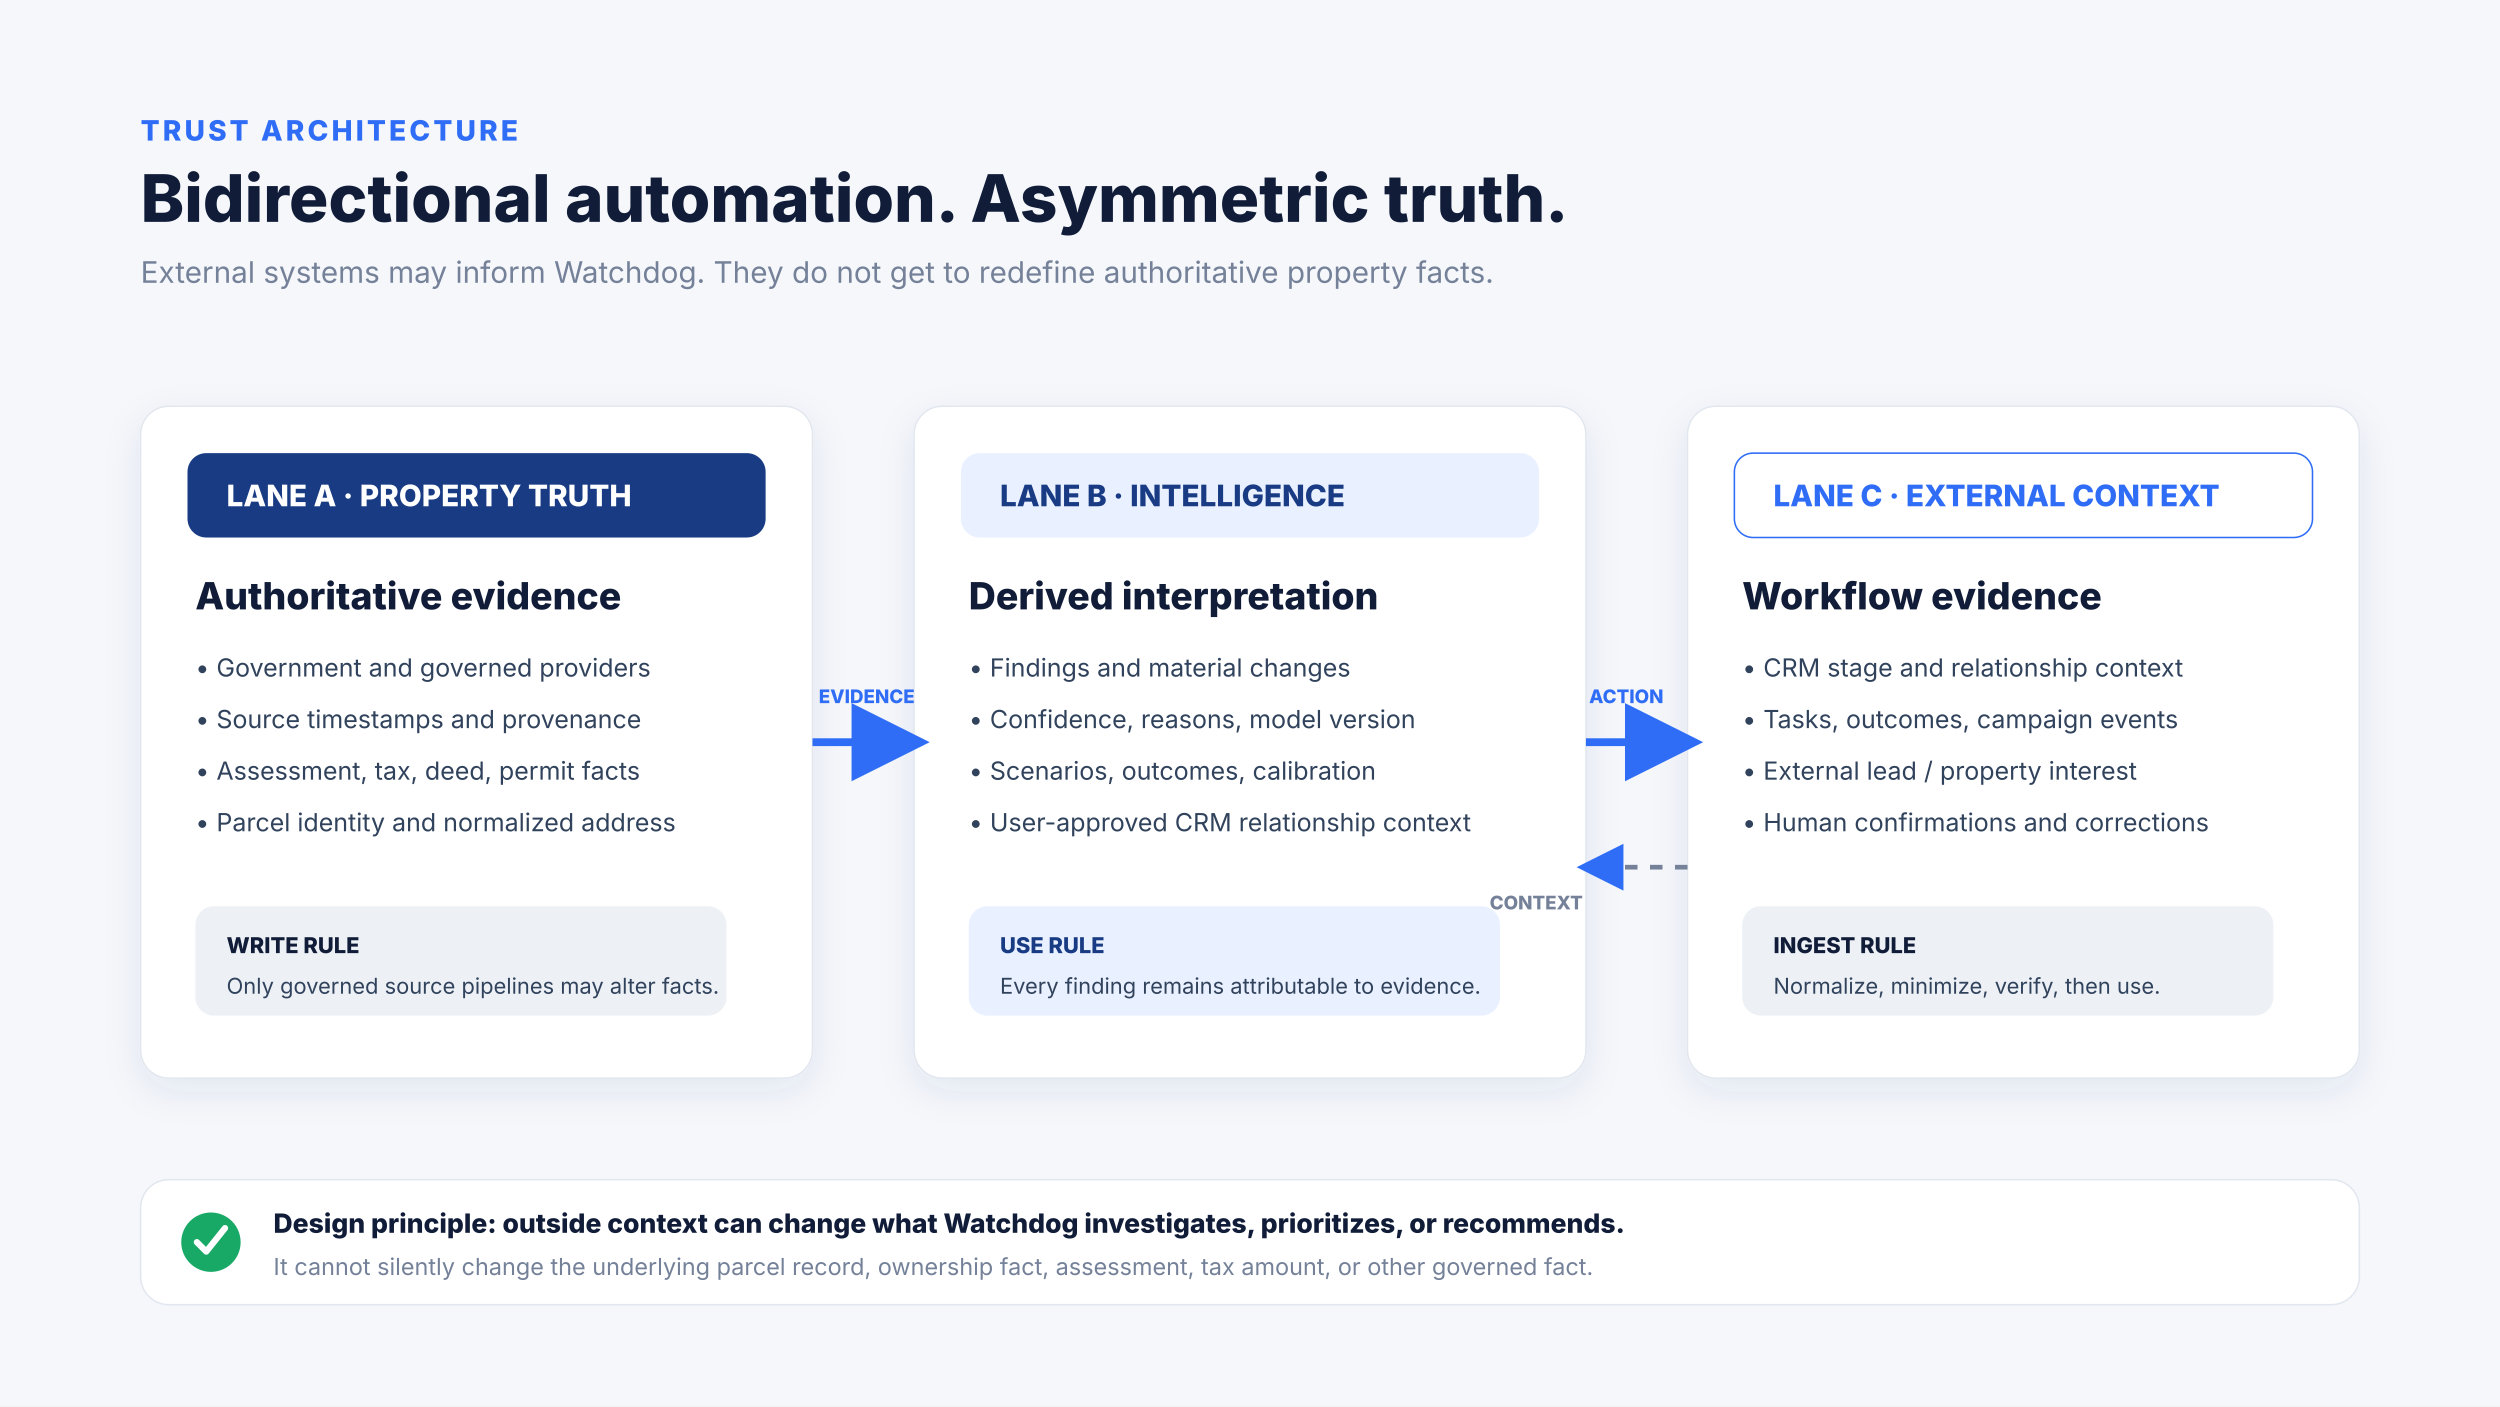
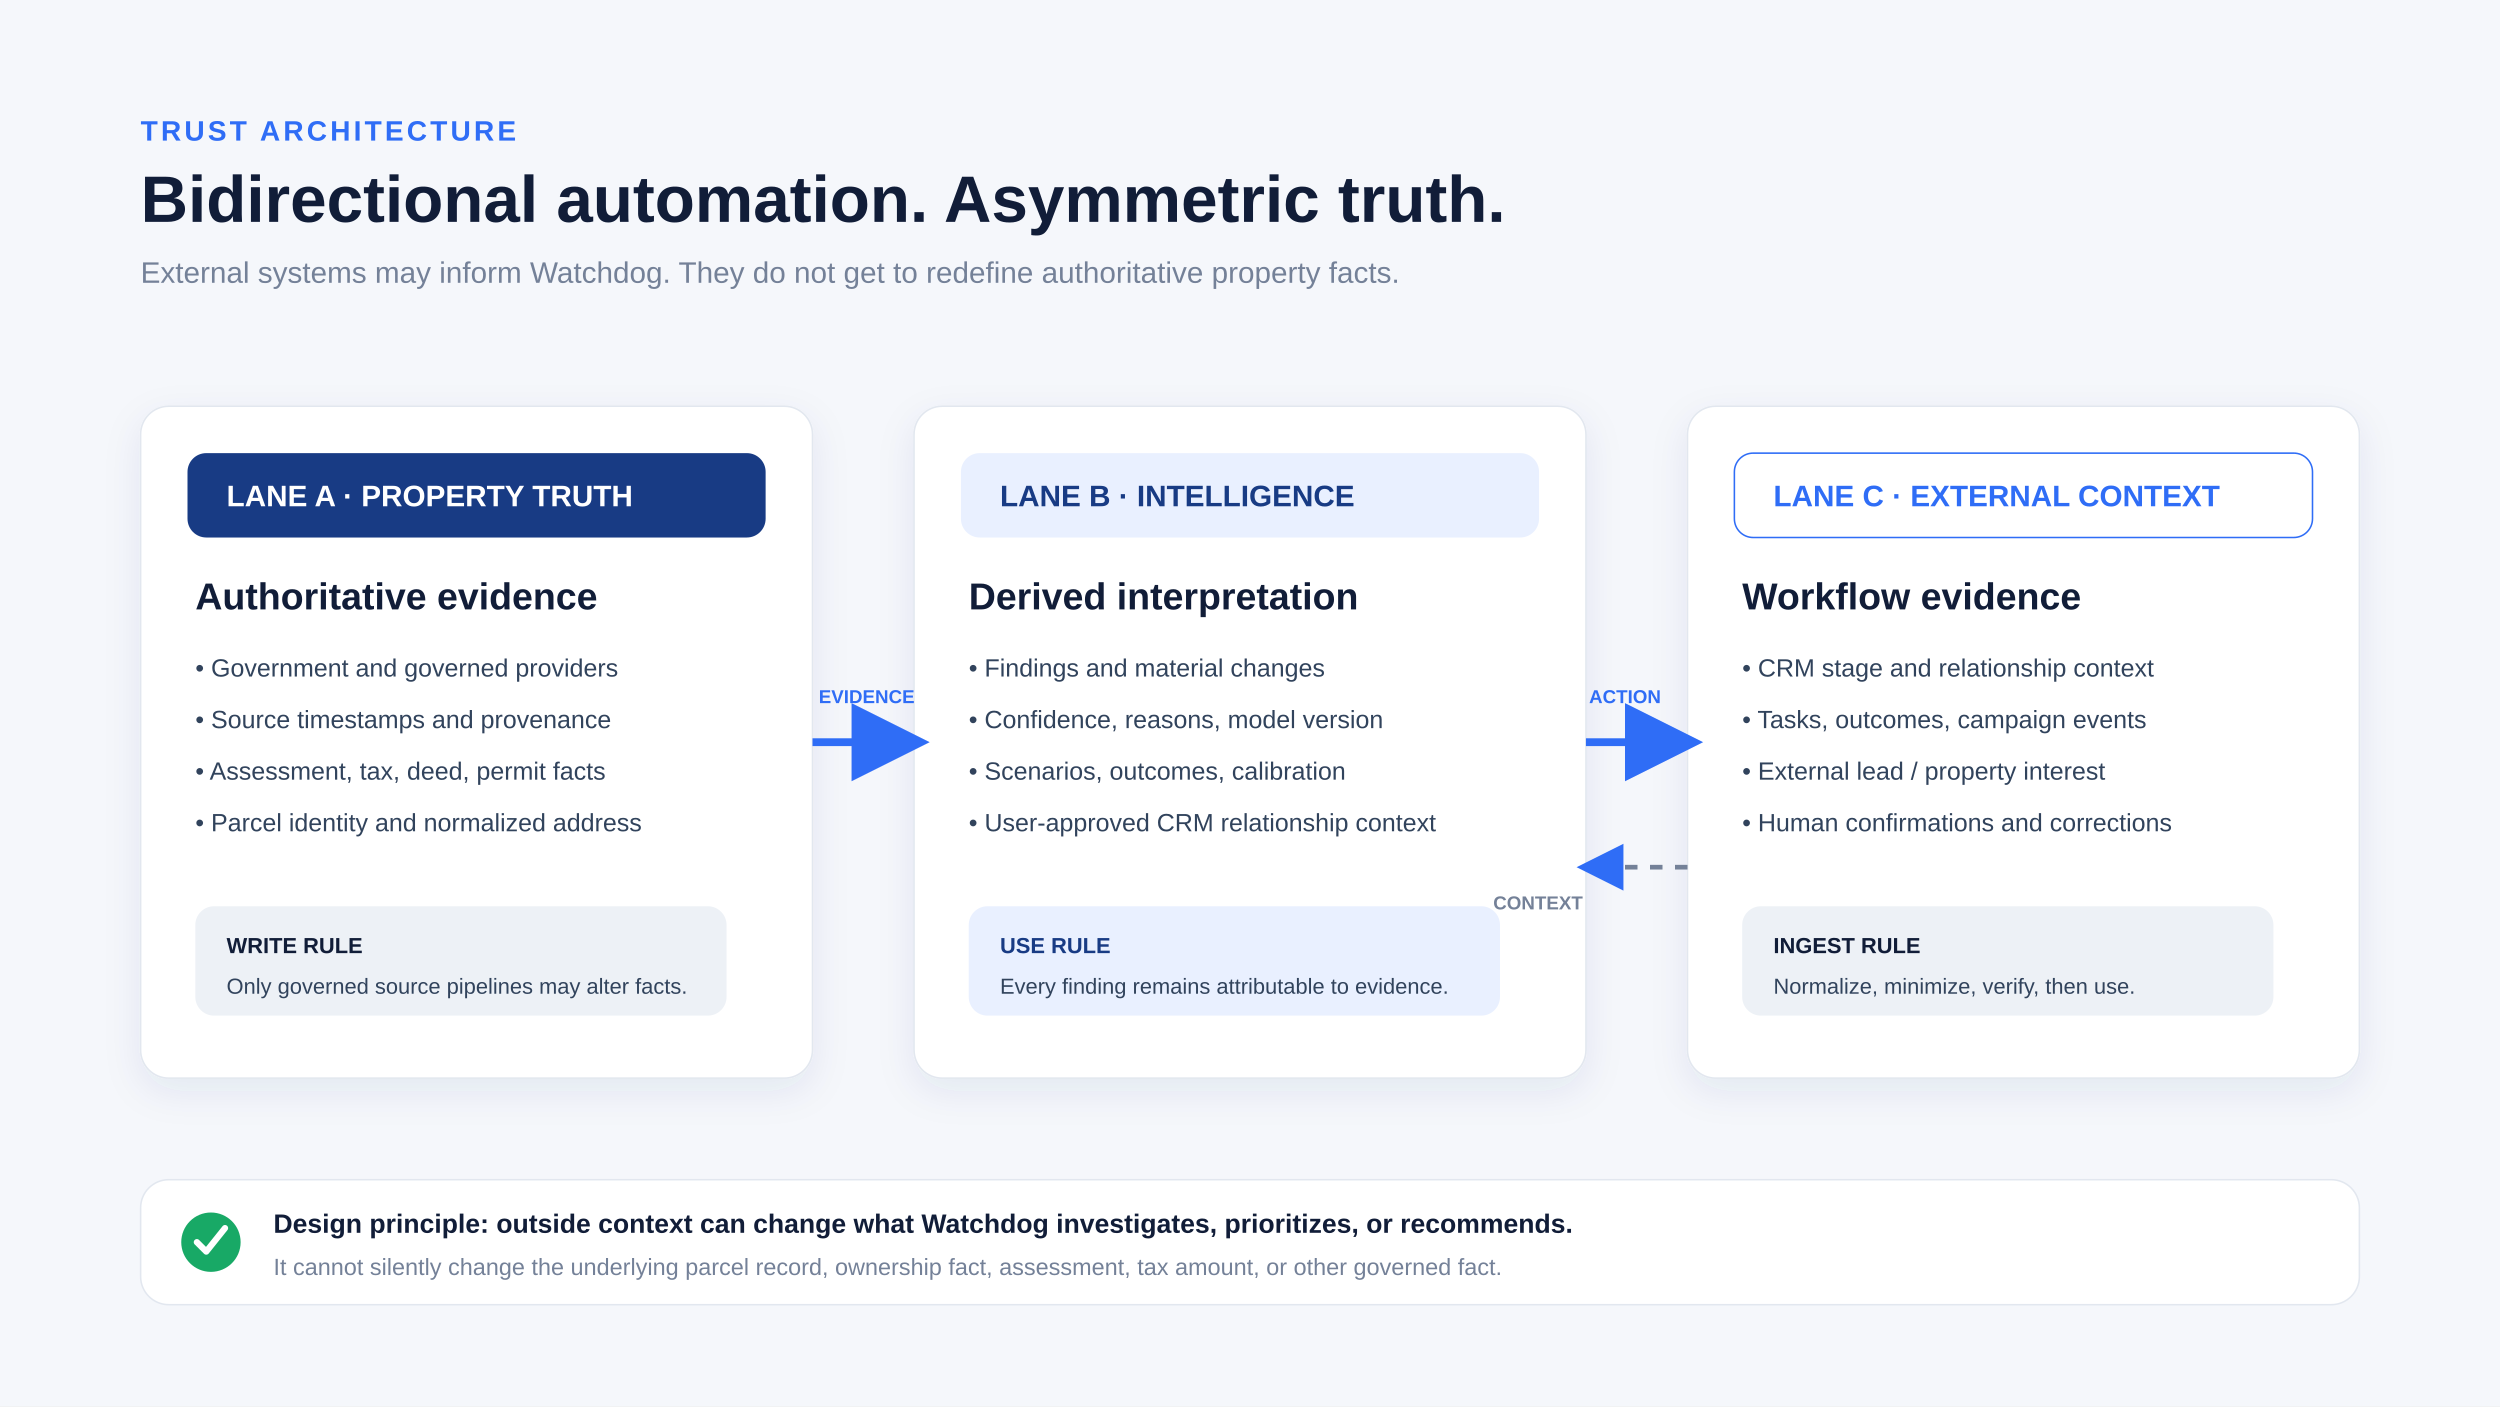
<svg xmlns="http://www.w3.org/2000/svg" width="1600" height="900" viewBox="0 0 1600 900" role="img" aria-labelledby="title desc">
  <defs>
    <marker id="a" markerWidth="10" markerHeight="10" refX="8" refY="5" orient="auto">
      <path d="M0 0L10 5L0 10Z" fill="#2f6df6" />
    </marker>
    <filter id="s">
      <feDropShadow dx="0" dy="8" stdDeviation="12" flood-color="#183b84" flood-opacity=".08" />
    </filter>
  </defs>
  <rect width="1600" height="900" fill="#f5f7fb" />
-   <text x="90" y="90" font-family="Inter,Arial,sans-serif" font-size="18" font-weight="800" letter-spacing="2" fill="#2f6df6">TRUST ARCHITECTURE</text>
-   <text x="90" y="142" font-family="Inter,Arial,sans-serif" font-size="42" font-weight="800" fill="#111d38">Bidirectional automation. Asymmetric truth.</text>
-   <text x="90" y="181" font-family="Inter,Arial,sans-serif" font-size="19" fill="#748198">External systems may inform Watchdog. They do not get to redefine authoritative property facts.</text>
+   <text x="90" y="90" font-family="Libre Franklin,Arial,sans-serif" font-size="18" font-weight="800" letter-spacing="2" fill="#2f6df6">TRUST ARCHITECTURE</text>
+   <text x="90" y="142" font-family="Libre Franklin,Arial,sans-serif" font-size="42" font-weight="800" fill="#111d38">Bidirectional automation. Asymmetric truth.</text>
+   <text x="90" y="181" font-family="Libre Franklin,Arial,sans-serif" font-size="19" fill="#748198">External systems may inform Watchdog. They do not get to redefine authoritative property facts.</text>
  <g filter="url(#s)">
    <rect x="90" y="260" width="430" height="430" rx="18" fill="#fff" stroke="#e2e7ef" />
    <rect x="585" y="260" width="430" height="430" rx="18" fill="#fff" stroke="#e2e7ef" />
    <rect x="1080" y="260" width="430" height="430" rx="18" fill="#fff" stroke="#e2e7ef" />
  </g>
  <rect x="120" y="290" width="370" height="54" rx="12" fill="#183b84" />
-   <text x="145" y="324" font-family="Inter,Arial,sans-serif" font-size="19" font-weight="800" fill="#fff">LANE A · PROPERTY TRUTH</text>
-   <text x="125" y="390" font-family="Inter,Arial,sans-serif" font-size="24" font-weight="800" fill="#111d38">Authoritative evidence</text>
-   <text x="125" y="433" font-family="Inter,Arial,sans-serif" font-size="16" fill="#31435c">• Government and governed providers</text>
-   <text x="125" y="466" font-family="Inter,Arial,sans-serif" font-size="16" fill="#31435c">• Source timestamps and provenance</text>
-   <text x="125" y="499" font-family="Inter,Arial,sans-serif" font-size="16" fill="#31435c">• Assessment, tax, deed, permit facts</text>
-   <text x="125" y="532" font-family="Inter,Arial,sans-serif" font-size="16" fill="#31435c">• Parcel identity and normalized address</text>
+   <text x="145" y="324" font-family="Libre Franklin,Arial,sans-serif" font-size="19" font-weight="800" fill="#fff">LANE A · PROPERTY TRUTH</text>
+   <text x="125" y="390" font-family="Libre Franklin,Arial,sans-serif" font-size="24" font-weight="800" fill="#111d38">Authoritative evidence</text>
+   <text x="125" y="433" font-family="Libre Franklin,Arial,sans-serif" font-size="16" fill="#31435c">• Government and governed providers</text>
+   <text x="125" y="466" font-family="Libre Franklin,Arial,sans-serif" font-size="16" fill="#31435c">• Source timestamps and provenance</text>
+   <text x="125" y="499" font-family="Libre Franklin,Arial,sans-serif" font-size="16" fill="#31435c">• Assessment, tax, deed, permit facts</text>
+   <text x="125" y="532" font-family="Libre Franklin,Arial,sans-serif" font-size="16" fill="#31435c">• Parcel identity and normalized address</text>
  <rect x="125" y="580" width="340" height="70" rx="12" fill="#edf1f6" />
-   <text x="145" y="610" font-family="Inter,Arial,sans-serif" font-size="14" font-weight="800" fill="#111d38">WRITE RULE</text>
-   <text x="145" y="636" font-family="Inter,Arial,sans-serif" font-size="14" fill="#31435c">Only governed source pipelines may alter facts.</text>
+   <text x="145" y="610" font-family="Libre Franklin,Arial,sans-serif" font-size="14" font-weight="800" fill="#111d38">WRITE RULE</text>
+   <text x="145" y="636" font-family="Libre Franklin,Arial,sans-serif" font-size="14" fill="#31435c">Only governed source pipelines may alter facts.</text>
  <rect x="615" y="290" width="370" height="54" rx="12" fill="#e9f0ff" />
-   <text x="640" y="324" font-family="Inter,Arial,sans-serif" font-size="19" font-weight="800" fill="#183b84">LANE B · INTELLIGENCE</text>
-   <text x="620" y="390" font-family="Inter,Arial,sans-serif" font-size="24" font-weight="800" fill="#111d38">Derived interpretation</text>
-   <text x="620" y="433" font-family="Inter,Arial,sans-serif" font-size="16" fill="#31435c">• Findings and material changes</text>
-   <text x="620" y="466" font-family="Inter,Arial,sans-serif" font-size="16" fill="#31435c">• Confidence, reasons, model version</text>
-   <text x="620" y="499" font-family="Inter,Arial,sans-serif" font-size="16" fill="#31435c">• Scenarios, outcomes, calibration</text>
-   <text x="620" y="532" font-family="Inter,Arial,sans-serif" font-size="16" fill="#31435c">• User-approved CRM relationship context</text>
+   <text x="640" y="324" font-family="Libre Franklin,Arial,sans-serif" font-size="19" font-weight="800" fill="#183b84">LANE B · INTELLIGENCE</text>
+   <text x="620" y="390" font-family="Libre Franklin,Arial,sans-serif" font-size="24" font-weight="800" fill="#111d38">Derived interpretation</text>
+   <text x="620" y="433" font-family="Libre Franklin,Arial,sans-serif" font-size="16" fill="#31435c">• Findings and material changes</text>
+   <text x="620" y="466" font-family="Libre Franklin,Arial,sans-serif" font-size="16" fill="#31435c">• Confidence, reasons, model version</text>
+   <text x="620" y="499" font-family="Libre Franklin,Arial,sans-serif" font-size="16" fill="#31435c">• Scenarios, outcomes, calibration</text>
+   <text x="620" y="532" font-family="Libre Franklin,Arial,sans-serif" font-size="16" fill="#31435c">• User-approved CRM relationship context</text>
  <rect x="620" y="580" width="340" height="70" rx="12" fill="#e9f0ff" />
-   <text x="640" y="610" font-family="Inter,Arial,sans-serif" font-size="14" font-weight="800" fill="#183b84">USE RULE</text>
-   <text x="640" y="636" font-family="Inter,Arial,sans-serif" font-size="14" fill="#31435c">Every finding remains attributable to evidence.</text>
+   <text x="640" y="610" font-family="Libre Franklin,Arial,sans-serif" font-size="14" font-weight="800" fill="#183b84">USE RULE</text>
+   <text x="640" y="636" font-family="Libre Franklin,Arial,sans-serif" font-size="14" fill="#31435c">Every finding remains attributable to evidence.</text>
  <rect x="1110" y="290" width="370" height="54" rx="12" fill="#fff" stroke="#2f6df6" />
-   <text x="1135" y="324" font-family="Inter,Arial,sans-serif" font-size="19" font-weight="800" fill="#2f6df6">LANE C · EXTERNAL CONTEXT</text>
-   <text x="1115" y="390" font-family="Inter,Arial,sans-serif" font-size="24" font-weight="800" fill="#111d38">Workflow evidence</text>
-   <text x="1115" y="433" font-family="Inter,Arial,sans-serif" font-size="16" fill="#31435c">• CRM stage and relationship context</text>
-   <text x="1115" y="466" font-family="Inter,Arial,sans-serif" font-size="16" fill="#31435c">• Tasks, outcomes, campaign events</text>
-   <text x="1115" y="499" font-family="Inter,Arial,sans-serif" font-size="16" fill="#31435c">• External lead / property interest</text>
-   <text x="1115" y="532" font-family="Inter,Arial,sans-serif" font-size="16" fill="#31435c">• Human confirmations and corrections</text>
+   <text x="1135" y="324" font-family="Libre Franklin,Arial,sans-serif" font-size="19" font-weight="800" fill="#2f6df6">LANE C · EXTERNAL CONTEXT</text>
+   <text x="1115" y="390" font-family="Libre Franklin,Arial,sans-serif" font-size="24" font-weight="800" fill="#111d38">Workflow evidence</text>
+   <text x="1115" y="433" font-family="Libre Franklin,Arial,sans-serif" font-size="16" fill="#31435c">• CRM stage and relationship context</text>
+   <text x="1115" y="466" font-family="Libre Franklin,Arial,sans-serif" font-size="16" fill="#31435c">• Tasks, outcomes, campaign events</text>
+   <text x="1115" y="499" font-family="Libre Franklin,Arial,sans-serif" font-size="16" fill="#31435c">• External lead / property interest</text>
+   <text x="1115" y="532" font-family="Libre Franklin,Arial,sans-serif" font-size="16" fill="#31435c">• Human confirmations and corrections</text>
  <rect x="1115" y="580" width="340" height="70" rx="12" fill="#edf1f6" />
-   <text x="1135" y="610" font-family="Inter,Arial,sans-serif" font-size="14" font-weight="800" fill="#111d38">INGEST RULE</text>
-   <text x="1135" y="636" font-family="Inter,Arial,sans-serif" font-size="14" fill="#31435c">Normalize, minimize, verify, then use.</text>
+   <text x="1135" y="610" font-family="Libre Franklin,Arial,sans-serif" font-size="14" font-weight="800" fill="#111d38">INGEST RULE</text>
+   <text x="1135" y="636" font-family="Libre Franklin,Arial,sans-serif" font-size="14" fill="#31435c">Normalize, minimize, verify, then use.</text>
  <path d="M520 475H585" stroke="#2f6df6" stroke-width="5" marker-end="url(#a)" />
-   <text x="524" y="450" font-family="Inter,Arial,sans-serif" font-size="12" font-weight="800" fill="#2f6df6">EVIDENCE</text>
+   <text x="524" y="450" font-family="Libre Franklin,Arial,sans-serif" font-size="12" font-weight="800" fill="#2f6df6">EVIDENCE</text>
  <path d="M1015 475H1080" stroke="#2f6df6" stroke-width="5" marker-end="url(#a)" />
-   <text x="1017" y="450" font-family="Inter,Arial,sans-serif" font-size="12" font-weight="800" fill="#2f6df6">ACTION</text>
+   <text x="1017" y="450" font-family="Libre Franklin,Arial,sans-serif" font-size="12" font-weight="800" fill="#2f6df6">ACTION</text>
  <path d="M1080 555H1015" stroke="#748198" stroke-width="3" stroke-dasharray="8 8" marker-end="url(#a)" />
-   <text x="1013" y="582" text-anchor="end" font-family="Inter,Arial,sans-serif" font-size="12" font-weight="800" fill="#748198">CONTEXT</text>
+   <text x="1013" y="582" text-anchor="end" font-family="Libre Franklin,Arial,sans-serif" font-size="12" font-weight="800" fill="#748198">CONTEXT</text>
  <rect x="90" y="755" width="1420" height="80" rx="18" fill="#fff" stroke="#e2e7ef" />
  <circle cx="135" cy="795" r="19" fill="#18a966" />
  <path d="M126 795l6 6 12-15" fill="none" stroke="#fff" stroke-width="4" stroke-linecap="round" stroke-linejoin="round" />
-   <text x="175" y="789" font-family="Inter,Arial,sans-serif" font-size="17" font-weight="800" fill="#111d38">Design principle: outside context can change what Watchdog investigates, prioritizes, or recommends.</text>
-   <text x="175" y="816" font-family="Inter,Arial,sans-serif" font-size="15" fill="#748198">It cannot silently change the underlying parcel record, ownership fact, assessment, tax amount, or other governed fact.</text>
+   <text x="175" y="789" font-family="Libre Franklin,Arial,sans-serif" font-size="17" font-weight="800" fill="#111d38">Design principle: outside context can change what Watchdog investigates, prioritizes, or recommends.</text>
+   <text x="175" y="816" font-family="Libre Franklin,Arial,sans-serif" font-size="15" fill="#748198">It cannot silently change the underlying parcel record, ownership fact, assessment, tax amount, or other governed fact.</text>
</svg>
